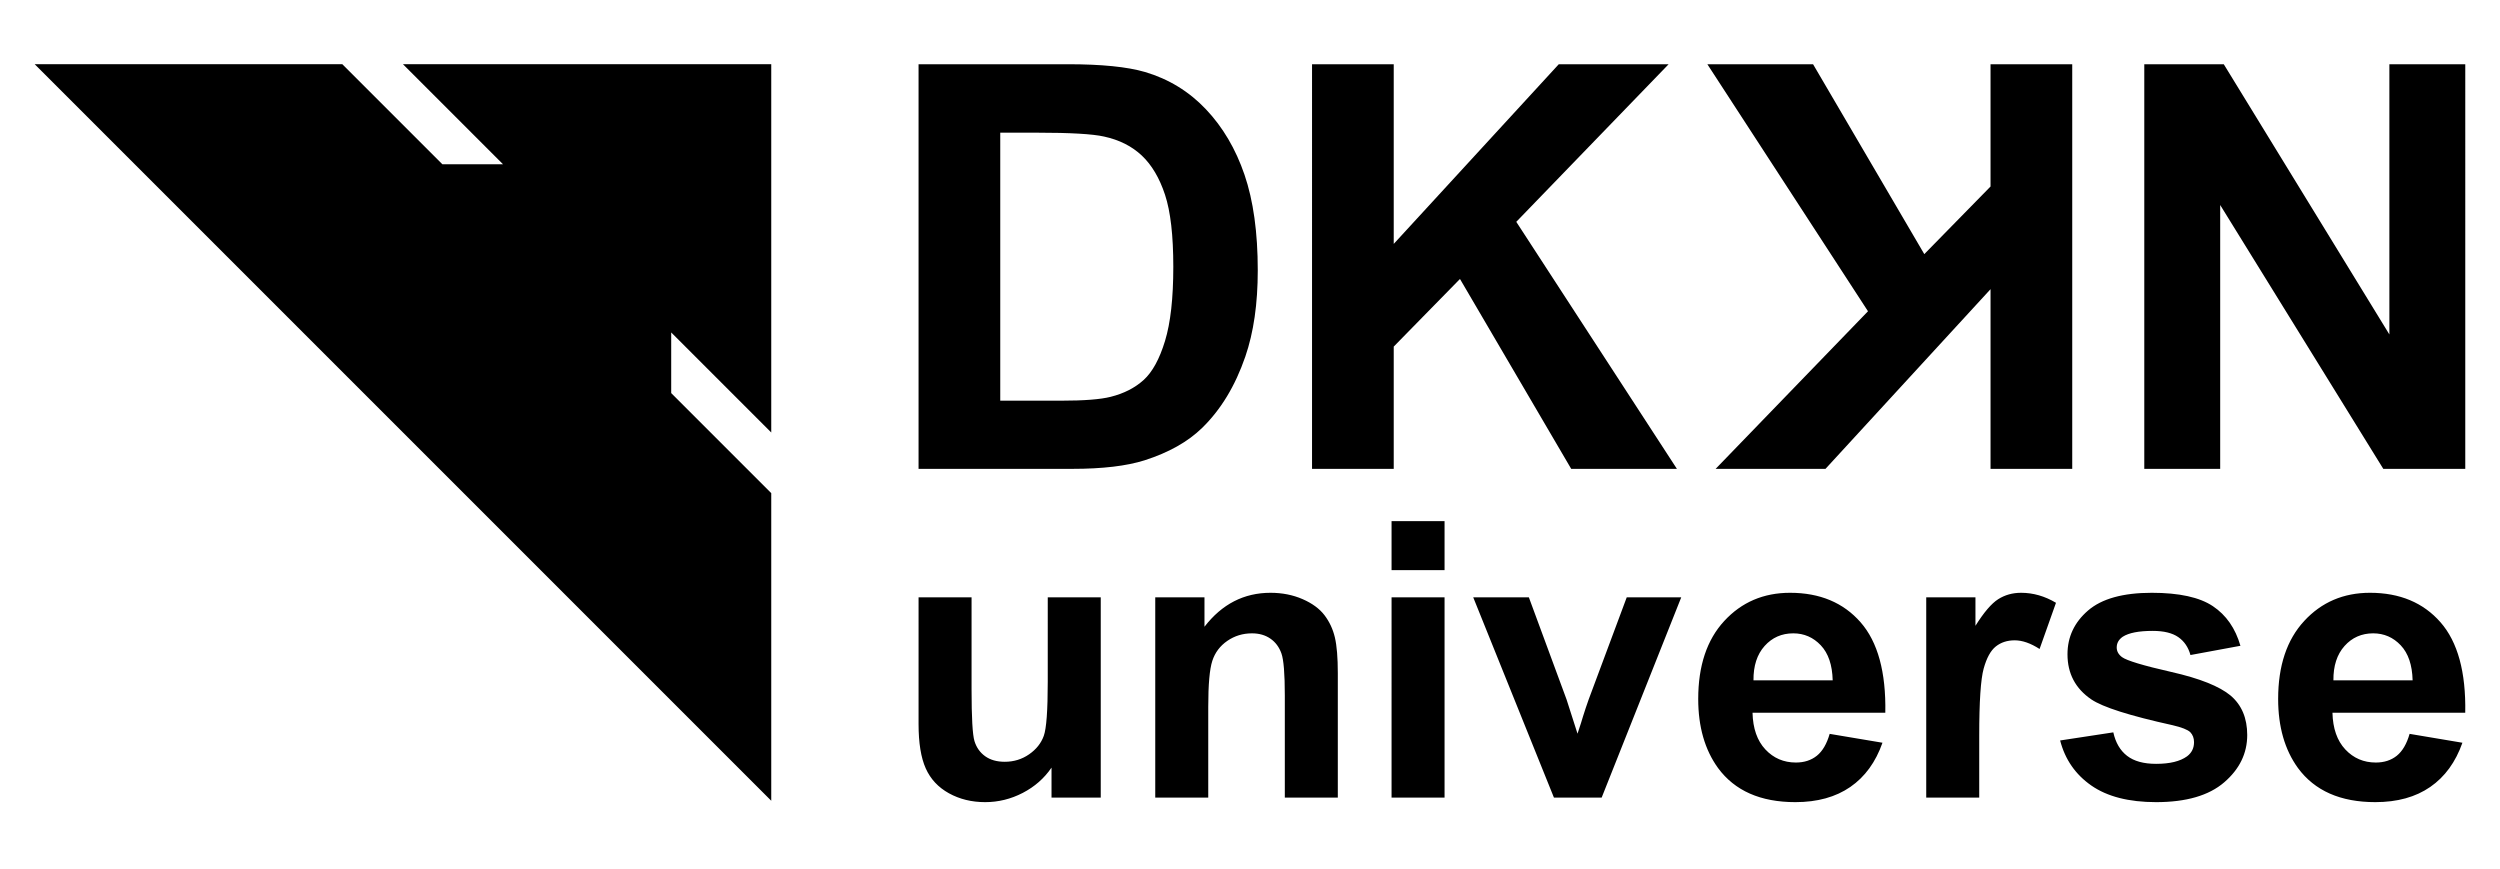
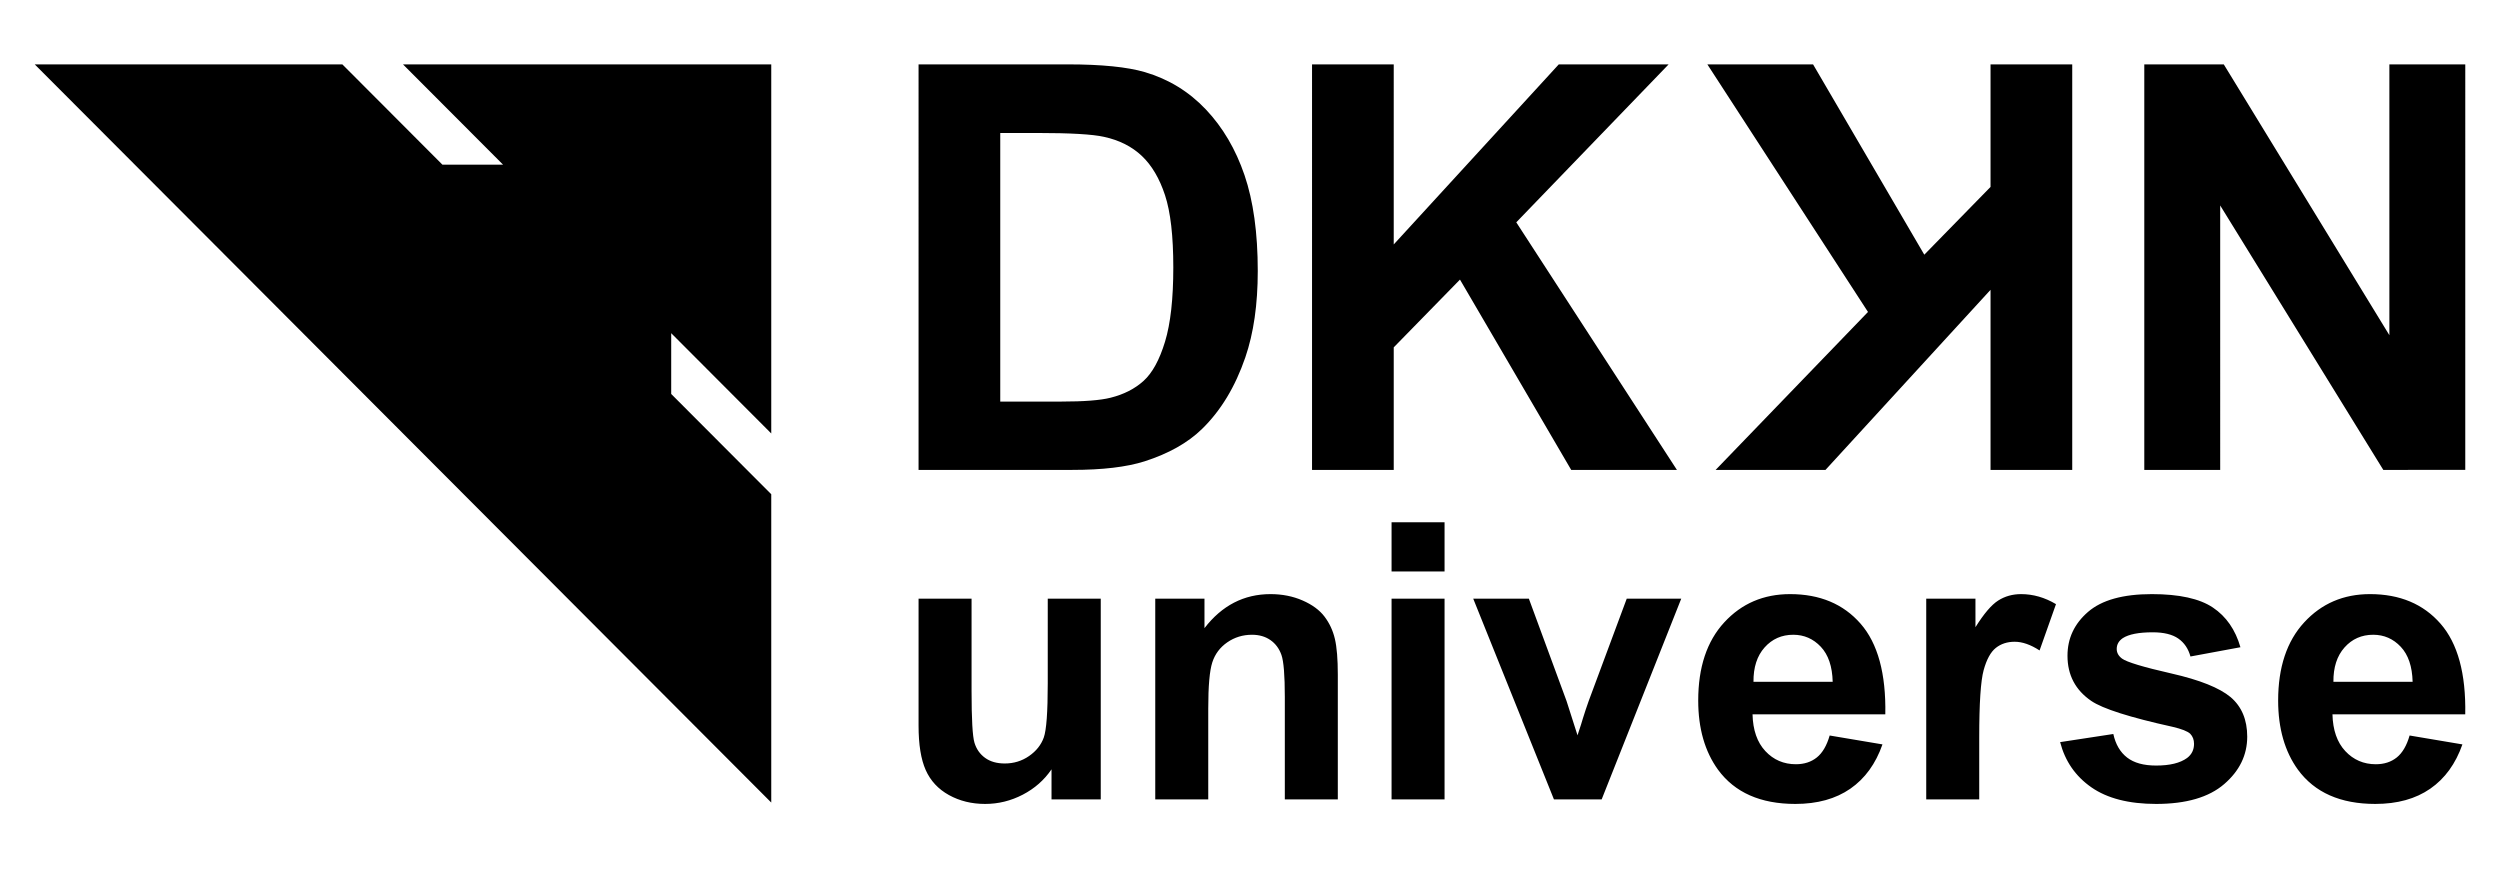
- <svg xmlns="http://www.w3.org/2000/svg" width="100%" height="100%" viewBox="0 0 1440 500" version="1.1" xml:space="preserve" style="fill-rule:evenodd;clip-rule:evenodd;stroke-linejoin:round;stroke-miterlimit:2;">
-   <g transform="matrix(1.02938,1.02938,-1.02938,1.02938,203.434,-615.562)">
+ <svg xmlns="http://www.w3.org/2000/svg" width="100%" height="100%" viewBox="0 0 500 174" version="1.1" xml:space="preserve" style="fill-rule:evenodd;clip-rule:evenodd;stroke-linejoin:round;stroke-miterlimit:2;">
+   <g transform="matrix(0.357424,0.358224,-0.357424,0.358224,70.6368,-214.216)">
    <path d="M386.884,303.033L330.901,303.033L433.934,200L536.967,303.033L480.983,303.033L497.95,320L553.934,320L640,406.066L227.868,406.066L313.934,320L369.917,320L386.884,303.033ZM475.149,158.787L516.925,117.012C526.346,107.591 534.248,101.13 540.632,97.63C549.229,92.945 558.392,90.731 568.122,90.989C577.852,91.246 587.568,93.755 597.272,98.517C606.976,103.279 617.131,110.962 627.735,121.567C637.054,130.886 643.925,140.075 648.353,149.135C653.759,160.203 656.384,170.911 656.23,181.258C656.126,189.083 653.784,197.45 649.202,206.354C645.754,212.996 639.807,220.538 631.365,228.98L588.353,271.992L475.149,158.787ZM517.156,155.081L592.137,230.062L609.202,212.996C615.586,206.612 619.833,201.645 621.944,198.093C624.724,193.46 626.229,188.813 626.461,184.153C626.693,179.496 625.046,173.857 621.519,167.243C617.993,160.628 611.853,152.945 603.102,144.193C594.351,135.442 586.86,129.495 580.632,126.355C574.402,123.214 568.585,121.722 563.18,121.876C557.774,122.032 552.473,123.781 547.273,127.127C543.361,129.598 536.744,135.493 527.426,144.81L517.156,155.081ZM698.44,161.905L585.236,48.7L608.093,25.844L658.362,76.114L654.27,-20.334L685.003,-51.067L686.471,35.65L800.525,59.82L770.949,89.396L686.702,67.388L687.089,104.84L721.297,139.048L698.44,161.905ZM797.924,-163.987L911.128,-50.783L888.272,-27.926L838.002,-78.196L842.094,18.251L811.36,48.986L809.894,-37.732L695.839,-61.902L725.415,-91.478L809.662,-69.47L809.275,-106.922L775.067,-141.13L797.924,-163.987ZM931.287,-70.942L818.083,-184.146L840.322,-206.386L962.252,-177.119L886.654,-252.717L907.889,-273.953L1021.09,-160.748L998.159,-137.814L878.7,-166L952.523,-92.178L931.287,-70.942ZM717.534,326.771L709.144,318.381C710.094,323.412 709.768,328.45 708.168,333.498C706.567,338.546 703.92,342.918 700.227,346.611C696.463,350.375 692.259,352.925 687.616,354.262C682.972,355.598 678.487,355.439 674.161,353.787C669.834,352.133 665.032,348.668 659.756,343.392L624.298,307.933L639.125,293.106L664.874,318.855C672.755,326.735 677.854,331.29 680.175,332.522C682.498,333.753 684.898,334.166 687.378,333.762C689.858,333.358 692.207,332.047 694.423,329.831C696.955,327.298 698.53,324.334 699.146,320.94C699.761,317.545 699.409,314.451 698.089,311.653C696.77,308.857 692.101,303.448 684.08,295.428L660.442,271.789L675.269,256.962L731.306,312.999L717.534,326.771ZM797.631,246.673L782.805,261.5L754.206,232.901C748.155,226.85 743.926,223.254 741.515,222.11C739.106,220.967 736.696,220.616 734.287,221.055C731.877,221.494 729.669,222.718 727.664,224.723C725.097,227.29 723.496,230.298 722.863,233.745C722.23,237.193 722.696,240.455 724.262,243.534C725.826,246.611 729.74,251.281 736.002,257.542L761.382,282.922L746.555,297.75L690.518,241.713L704.29,227.941L712.521,236.172C711.079,224.951 714.068,215.629 721.491,208.206C724.762,204.935 728.342,202.534 732.229,201.004C736.116,199.475 739.669,198.929 742.888,199.369C746.106,199.808 749.149,200.917 752.016,202.692C754.883,204.469 758.48,207.522 762.806,211.848L797.631,246.673ZM749.035,168L735.315,154.281L750.142,139.453L763.862,153.173L749.035,168ZM812.669,231.635L756.633,175.598L771.46,160.771L827.497,216.808L812.669,231.635ZM858.1,186.204L779.48,152.751L795.046,137.185L834.197,155.231L846.808,161.721C845.19,158.484 844.1,156.374 843.537,155.39C842.447,153.313 841.391,151.202 840.372,149.057L822.431,109.8L837.68,94.551L871.45,172.854L858.1,186.204ZM917.408,91.226L934.663,78.932C938.181,86.249 939.307,93.372 938.04,100.302C936.773,107.231 933.063,113.775 926.907,119.931C917.163,129.675 906.768,133.702 895.722,132.013C886.929,130.607 878.644,126.016 870.87,118.242C861.583,108.955 856.737,99.255 856.332,89.142C855.928,79.029 859.437,70.26 866.859,62.838C875.196,54.501 884.528,50.676 894.852,51.362C905.176,52.047 915.913,58.177 927.066,69.751L889.918,106.898C894.421,111.19 899.038,113.414 903.768,113.573C908.5,113.731 912.572,112.103 915.984,108.691C918.305,106.37 919.625,103.784 919.942,100.936C920.258,98.086 919.413,94.85 917.408,91.226ZM903.267,75.396C898.87,71.21 894.5,69.056 890.155,68.933C885.811,68.81 882.126,70.261 879.101,73.286C875.865,76.522 874.37,80.375 874.616,84.841C874.863,89.309 877.026,93.548 881.106,97.558L903.267,75.396ZM977.086,67.218L962.259,82.045L906.222,26.009L919.994,12.237L927.962,20.204C926.554,14.084 926.194,9.484 926.88,6.406C927.566,3.328 929.104,0.593 931.496,-1.799C934.873,-5.176 939.06,-7.497 944.055,-8.764L952.392,8.754C948.276,9.634 945.146,11.146 943,13.292C940.924,15.368 939.738,17.698 939.438,20.283C939.139,22.869 940.071,26.07 942.235,29.886C944.398,33.704 950.247,40.378 959.779,49.911L977.086,67.218ZM983.734,28.594L996.346,11.446C999.863,13.697 1003.34,14.602 1006.77,14.163C1010.2,13.723 1013.65,11.762 1017.13,8.279C1020.97,4.445 1023.15,0.856 1023.68,-2.485C1024,-4.772 1023.33,-6.741 1021.67,-8.394C1020.55,-9.521 1019.26,-10.101 1017.82,-10.136C1016.38,-10.101 1014.08,-9.098 1010.91,-7.129C996.311,2.193 986.321,7.365 980.938,8.384C973.481,9.792 967.061,7.805 961.679,2.423C956.824,-2.432 954.662,-8.43 955.188,-15.571C955.716,-22.711 960.008,-30.31 968.063,-38.366C975.731,-46.034 982.68,-50.484 988.906,-51.715C995.132,-52.947 1001.39,-51.82 1007.69,-48.338L996.292,-31.77C993.515,-33.353 990.709,-33.888 987.876,-33.379C985.045,-32.869 982.082,-31.066 978.986,-27.97C975.081,-24.065 972.83,-20.725 972.232,-17.945C971.88,-16.046 972.32,-14.481 973.551,-13.249C974.606,-12.194 975.996,-11.789 977.719,-12.036C980.041,-12.387 986.047,-15.615 995.739,-21.718C1005.43,-27.821 1013.14,-31.137 1018.88,-31.664C1024.61,-32.121 1029.83,-29.994 1034.55,-25.28C1039.68,-20.143 1041.95,-13.583 1041.35,-5.598C1040.76,2.387 1036.25,10.584 1027.85,18.991C1020.21,26.624 1012.62,31.118 1005.08,32.472C997.533,33.826 990.418,32.533 983.734,28.594ZM1079.66,-71.028L1096.92,-83.321C1100.43,-76.004 1101.56,-68.881 1100.29,-61.951C1099.03,-55.022 1095.32,-48.478 1089.16,-42.323C1079.42,-32.578 1069.02,-28.551 1057.97,-30.24C1049.18,-31.646 1040.9,-36.237 1033.12,-44.011C1023.84,-53.298 1018.99,-62.998 1018.59,-73.112C1018.18,-83.224 1021.69,-91.993 1029.11,-99.416C1037.45,-107.752 1046.78,-111.577 1057.11,-110.891C1067.43,-110.206 1078.17,-104.076 1089.32,-92.502L1052.17,-55.356C1056.67,-51.064 1061.29,-48.839 1066.02,-48.681C1070.75,-48.523 1074.83,-50.15 1078.24,-53.562C1080.56,-55.883 1081.88,-58.469 1082.2,-61.318C1082.51,-64.168 1081.67,-67.404 1079.66,-71.028ZM1065.52,-86.857C1061.12,-91.043 1056.75,-93.197 1052.41,-93.32C1048.07,-93.444 1044.38,-91.993 1041.35,-88.967C1038.12,-85.731 1036.62,-81.879 1036.87,-77.412C1037.12,-72.944 1039.28,-68.705 1043.36,-64.695L1065.52,-86.857Z" />
  </g>
</svg>
